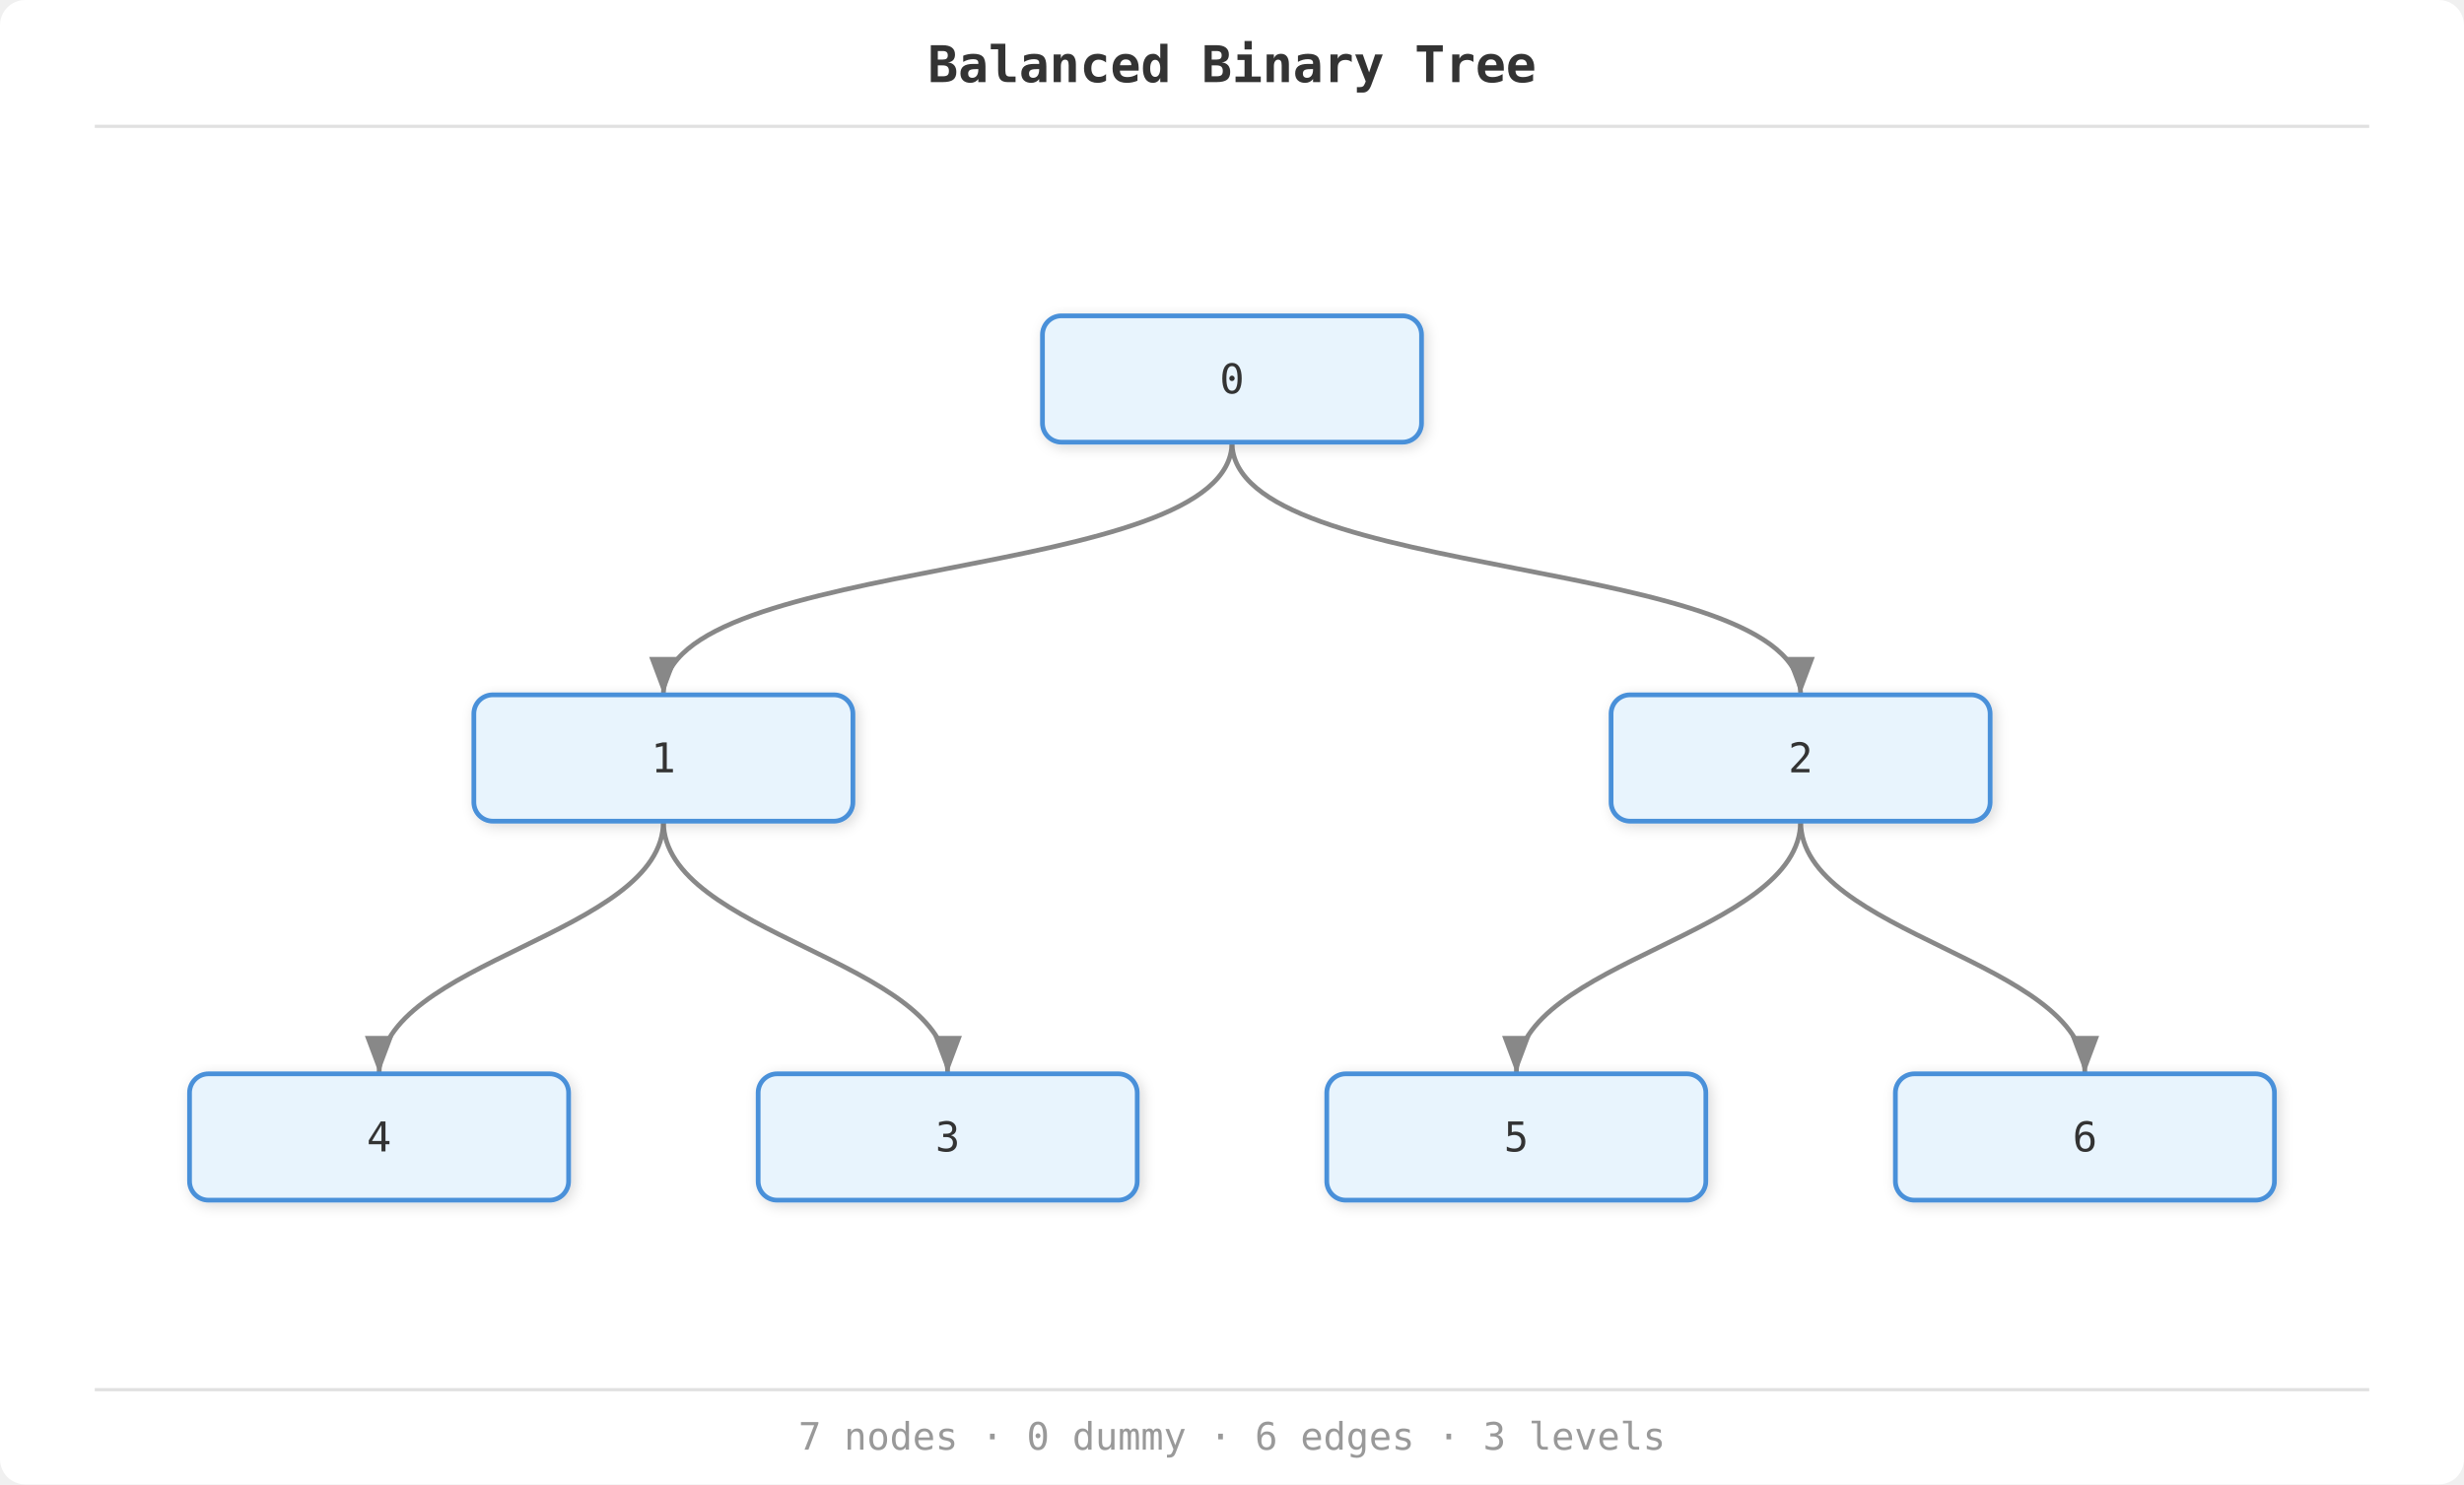
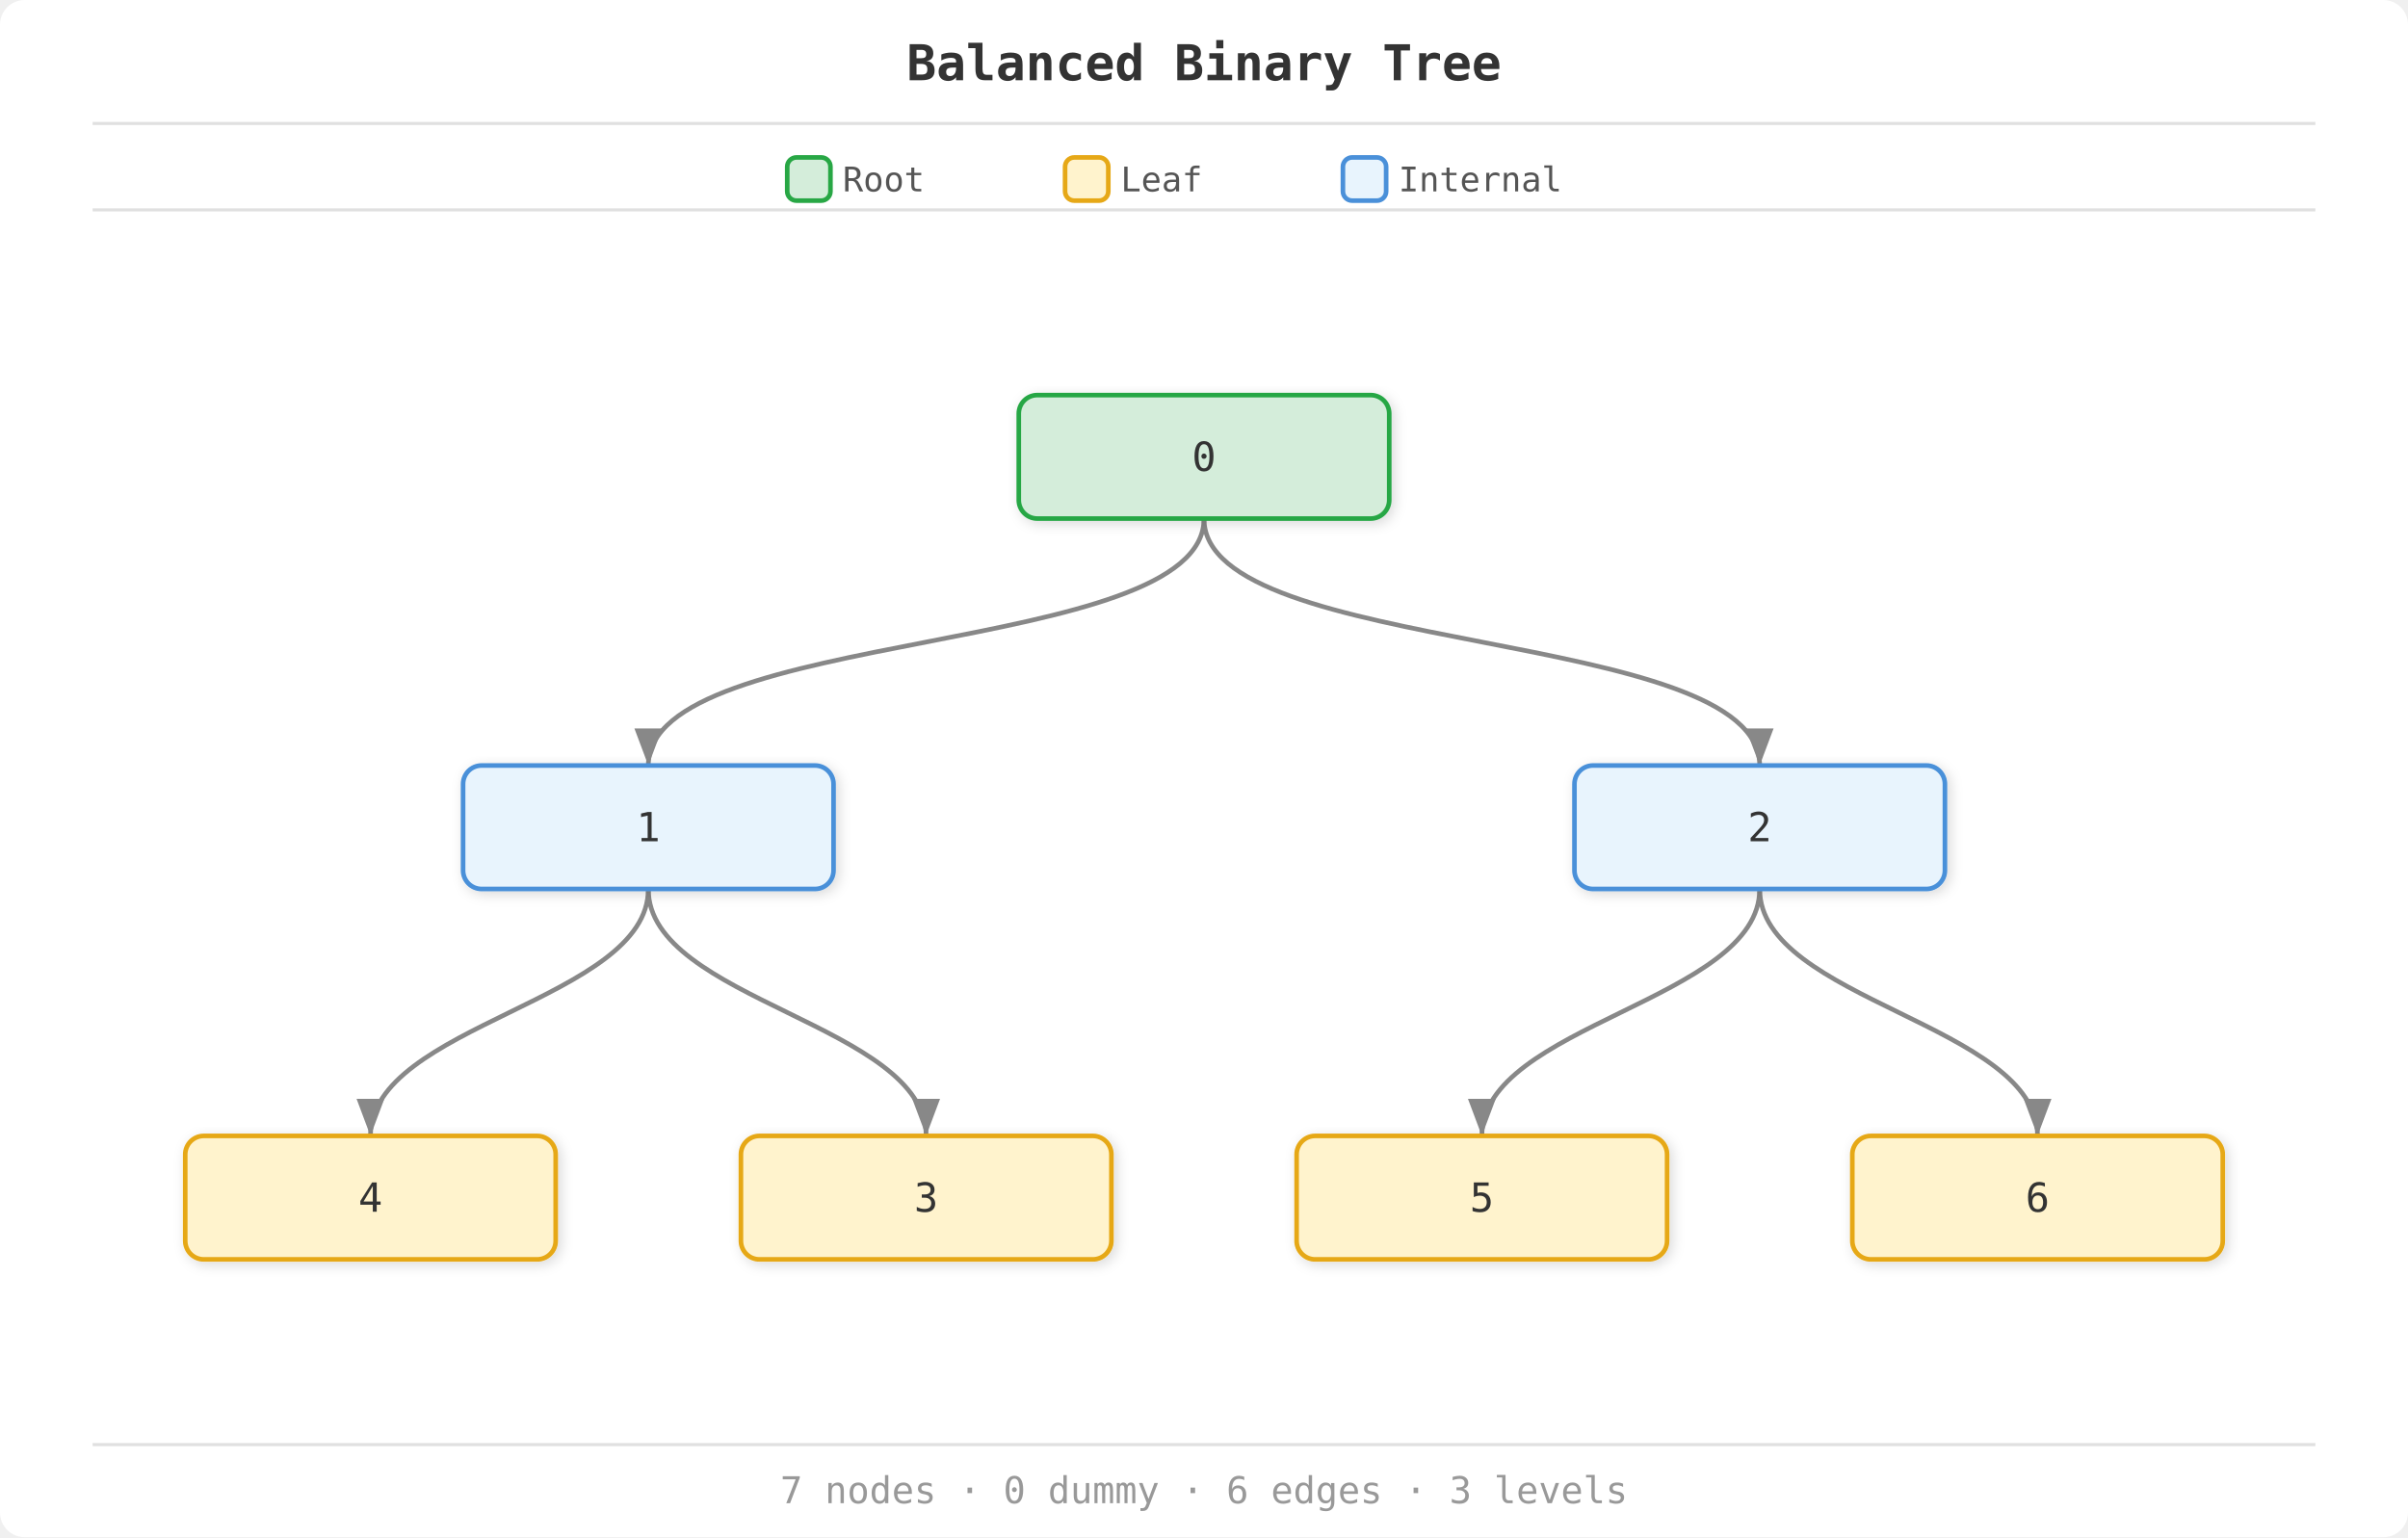
- <svg xmlns="http://www.w3.org/2000/svg" width="780" height="470" viewBox="0 0 780 470">
+ <svg xmlns="http://www.w3.org/2000/svg" width="780" height="498" viewBox="0 0 780 498">
  <defs>
    <marker id="arrowhead" markerWidth="8" markerHeight="6" refX="8" refY="3" orient="auto" markerUnits="strokeWidth">
      <polygon points="0 0, 8 3, 0 6" fill="#888" />
    </marker>
    <filter id="shadow" x="-10%" y="-10%" width="130%" height="130%">
      <feDropShadow dx="1" dy="1" stdDeviation="2" flood-opacity="0.15" />
    </filter>
  </defs>
  <rect width="100%" height="100%" fill="#ffffff" rx="8" />
  <text x="390" y="26" text-anchor="middle" font-size="16" font-weight="600" font-family="'SF Mono', 'Cascadia Code', 'Fira Code', Consolas, monospace" fill="#333">Balanced Binary Tree</text>
  <line x1="30" y1="40" x2="750" y2="40" stroke="#e0e0e0" stroke-width="1" />
+   <rect x="255" y="51" width="14" height="14" rx="3" ry="3" fill="#d4edda" stroke="#28a745" stroke-width="1.5" />
+   <text x="273" y="62" font-size="11" font-family="'SF Mono', 'Cascadia Code', 'Fira Code', Consolas, monospace" fill="#555">Root</text>
+   <rect x="345" y="51" width="14" height="14" rx="3" ry="3" fill="#fff3cd" stroke="#e6a817" stroke-width="1.5" />
+   <text x="363" y="62" font-size="11" font-family="'SF Mono', 'Cascadia Code', 'Fira Code', Consolas, monospace" fill="#555">Leaf</text>
+   <rect x="435" y="51" width="14" height="14" rx="3" ry="3" fill="#e8f4fd" stroke="#4a90d9" stroke-width="1.5" />
+   <text x="453" y="62" font-size="11" font-family="'SF Mono', 'Cascadia Code', 'Fira Code', Consolas, monospace" fill="#555">Internal</text>
+   <line x1="30" y1="68" x2="750" y2="68" stroke="#e0e0e0" stroke-width="1" />
  <g class="edges">
-     <path d="M 390 140 C 390 185, 210 175, 210 220" fill="none" stroke="#888" stroke-width="1.5" marker-end="url(#arrowhead)" />
-     <path d="M 390 140 C 390 185, 570 175, 570 220" fill="none" stroke="#888" stroke-width="1.5" marker-end="url(#arrowhead)" />
-     <path d="M 210 260 C 210 296, 300 304, 300 340" fill="none" stroke="#888" stroke-width="1.5" marker-end="url(#arrowhead)" />
-     <path d="M 210 260 C 210 296, 120 304, 120 340" fill="none" stroke="#888" stroke-width="1.5" marker-end="url(#arrowhead)" />
-     <path d="M 570 260 C 570 296, 480 304, 480 340" fill="none" stroke="#888" stroke-width="1.5" marker-end="url(#arrowhead)" />
-     <path d="M 570 260 C 570 296, 660 304, 660 340" fill="none" stroke="#888" stroke-width="1.5" marker-end="url(#arrowhead)" />
+     <path d="M 390 168 C 390 213, 210 203, 210 248" fill="none" stroke="#888" stroke-width="1.5" marker-end="url(#arrowhead)" />
+     <path d="M 390 168 C 390 213, 570 203, 570 248" fill="none" stroke="#888" stroke-width="1.5" marker-end="url(#arrowhead)" />
+     <path d="M 210 288 C 210 324, 300 332, 300 368" fill="none" stroke="#888" stroke-width="1.5" marker-end="url(#arrowhead)" />
+     <path d="M 210 288 C 210 324, 120 332, 120 368" fill="none" stroke="#888" stroke-width="1.5" marker-end="url(#arrowhead)" />
+     <path d="M 570 288 C 570 324, 480 332, 480 368" fill="none" stroke="#888" stroke-width="1.5" marker-end="url(#arrowhead)" />
+     <path d="M 570 288 C 570 324, 660 332, 660 368" fill="none" stroke="#888" stroke-width="1.5" marker-end="url(#arrowhead)" />
  </g>
  <g class="nodes">
-     <rect x="330" y="100" width="120" height="40" rx="6" ry="6" fill="#e8f4fd" stroke="#4a90d9" stroke-width="1.5" filter="url(#shadow)" />
-     <text x="390" y="124.55" text-anchor="middle" font-size="13" font-family="'SF Mono', 'Cascadia Code', 'Fira Code', Consolas, monospace" fill="#333">0</text>
-     <rect x="150" y="220" width="120" height="40" rx="6" ry="6" fill="#e8f4fd" stroke="#4a90d9" stroke-width="1.5" filter="url(#shadow)" />
-     <text x="210" y="244.55" text-anchor="middle" font-size="13" font-family="'SF Mono', 'Cascadia Code', 'Fira Code', Consolas, monospace" fill="#333">1</text>
-     <rect x="510" y="220" width="120" height="40" rx="6" ry="6" fill="#e8f4fd" stroke="#4a90d9" stroke-width="1.5" filter="url(#shadow)" />
-     <text x="570" y="244.55" text-anchor="middle" font-size="13" font-family="'SF Mono', 'Cascadia Code', 'Fira Code', Consolas, monospace" fill="#333">2</text>
-     <rect x="60" y="340" width="120" height="40" rx="6" ry="6" fill="#e8f4fd" stroke="#4a90d9" stroke-width="1.5" filter="url(#shadow)" />
-     <text x="120" y="364.55" text-anchor="middle" font-size="13" font-family="'SF Mono', 'Cascadia Code', 'Fira Code', Consolas, monospace" fill="#333">4</text>
-     <rect x="240" y="340" width="120" height="40" rx="6" ry="6" fill="#e8f4fd" stroke="#4a90d9" stroke-width="1.5" filter="url(#shadow)" />
-     <text x="300" y="364.55" text-anchor="middle" font-size="13" font-family="'SF Mono', 'Cascadia Code', 'Fira Code', Consolas, monospace" fill="#333">3</text>
-     <rect x="420" y="340" width="120" height="40" rx="6" ry="6" fill="#e8f4fd" stroke="#4a90d9" stroke-width="1.5" filter="url(#shadow)" />
-     <text x="480" y="364.55" text-anchor="middle" font-size="13" font-family="'SF Mono', 'Cascadia Code', 'Fira Code', Consolas, monospace" fill="#333">5</text>
-     <rect x="600" y="340" width="120" height="40" rx="6" ry="6" fill="#e8f4fd" stroke="#4a90d9" stroke-width="1.5" filter="url(#shadow)" />
-     <text x="660" y="364.55" text-anchor="middle" font-size="13" font-family="'SF Mono', 'Cascadia Code', 'Fira Code', Consolas, monospace" fill="#333">6</text>
+     <rect x="330" y="128" width="120" height="40" rx="6" ry="6" fill="#d4edda" stroke="#28a745" stroke-width="1.5" filter="url(#shadow)" />
+     <text x="390" y="152.55" text-anchor="middle" font-size="13" font-family="'SF Mono', 'Cascadia Code', 'Fira Code', Consolas, monospace" fill="#333">0</text>
+     <rect x="150" y="248" width="120" height="40" rx="6" ry="6" fill="#e8f4fd" stroke="#4a90d9" stroke-width="1.5" filter="url(#shadow)" />
+     <text x="210" y="272.55" text-anchor="middle" font-size="13" font-family="'SF Mono', 'Cascadia Code', 'Fira Code', Consolas, monospace" fill="#333">1</text>
+     <rect x="510" y="248" width="120" height="40" rx="6" ry="6" fill="#e8f4fd" stroke="#4a90d9" stroke-width="1.5" filter="url(#shadow)" />
+     <text x="570" y="272.55" text-anchor="middle" font-size="13" font-family="'SF Mono', 'Cascadia Code', 'Fira Code', Consolas, monospace" fill="#333">2</text>
+     <rect x="240" y="368" width="120" height="40" rx="6" ry="6" fill="#fff3cd" stroke="#e6a817" stroke-width="1.5" filter="url(#shadow)" />
+     <text x="300" y="392.55" text-anchor="middle" font-size="13" font-family="'SF Mono', 'Cascadia Code', 'Fira Code', Consolas, monospace" fill="#333">3</text>
+     <rect x="60" y="368" width="120" height="40" rx="6" ry="6" fill="#fff3cd" stroke="#e6a817" stroke-width="1.5" filter="url(#shadow)" />
+     <text x="120" y="392.55" text-anchor="middle" font-size="13" font-family="'SF Mono', 'Cascadia Code', 'Fira Code', Consolas, monospace" fill="#333">4</text>
+     <rect x="420" y="368" width="120" height="40" rx="6" ry="6" fill="#fff3cd" stroke="#e6a817" stroke-width="1.5" filter="url(#shadow)" />
+     <text x="480" y="392.55" text-anchor="middle" font-size="13" font-family="'SF Mono', 'Cascadia Code', 'Fira Code', Consolas, monospace" fill="#333">5</text>
+     <rect x="600" y="368" width="120" height="40" rx="6" ry="6" fill="#fff3cd" stroke="#e6a817" stroke-width="1.5" filter="url(#shadow)" />
+     <text x="660" y="392.55" text-anchor="middle" font-size="13" font-family="'SF Mono', 'Cascadia Code', 'Fira Code', Consolas, monospace" fill="#333">6</text>
  </g>
-   <line x1="30" y1="440" x2="750" y2="440" stroke="#e0e0e0" stroke-width="1" />
-   <text x="390" y="459" text-anchor="middle" font-size="12" font-family="'SF Mono', 'Cascadia Code', 'Fira Code', Consolas, monospace" fill="#999">7 nodes · 0 dummy · 6 edges · 3 levels</text>
+   <line x1="30" y1="468" x2="750" y2="468" stroke="#e0e0e0" stroke-width="1" />
+   <text x="390" y="487" text-anchor="middle" font-size="12" font-family="'SF Mono', 'Cascadia Code', 'Fira Code', Consolas, monospace" fill="#999">7 nodes · 0 dummy · 6 edges · 3 levels</text>
</svg>
